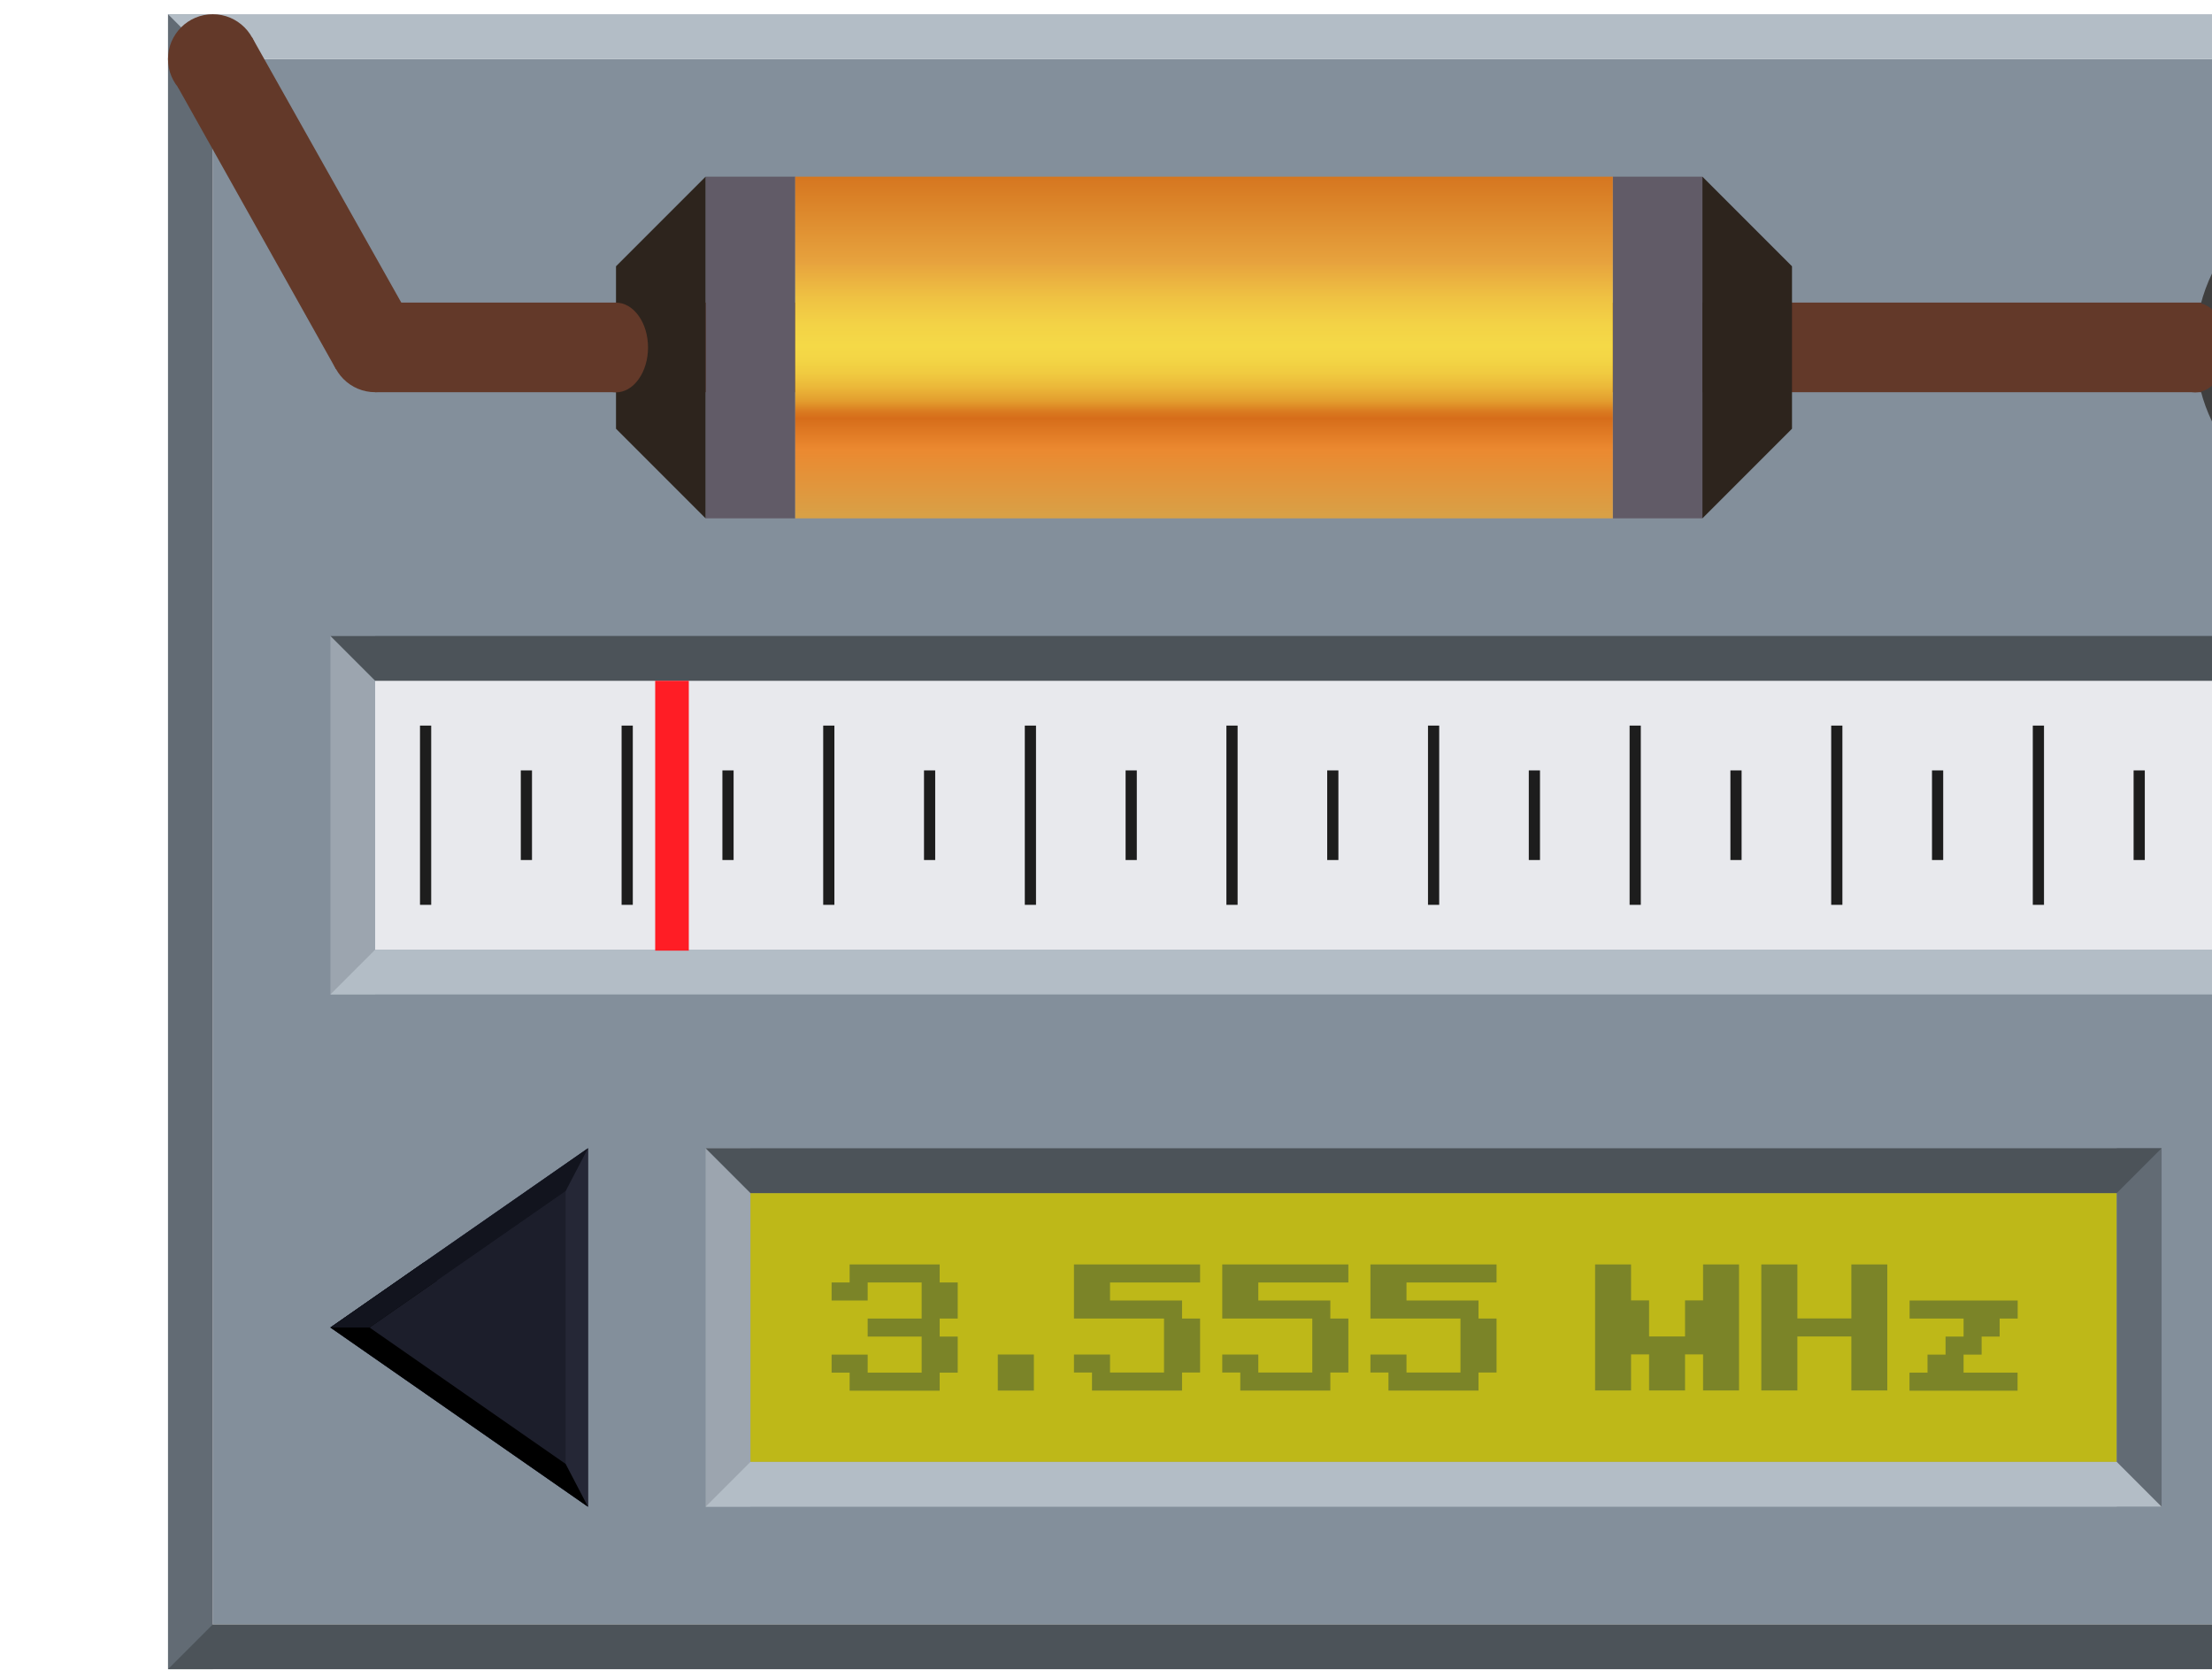
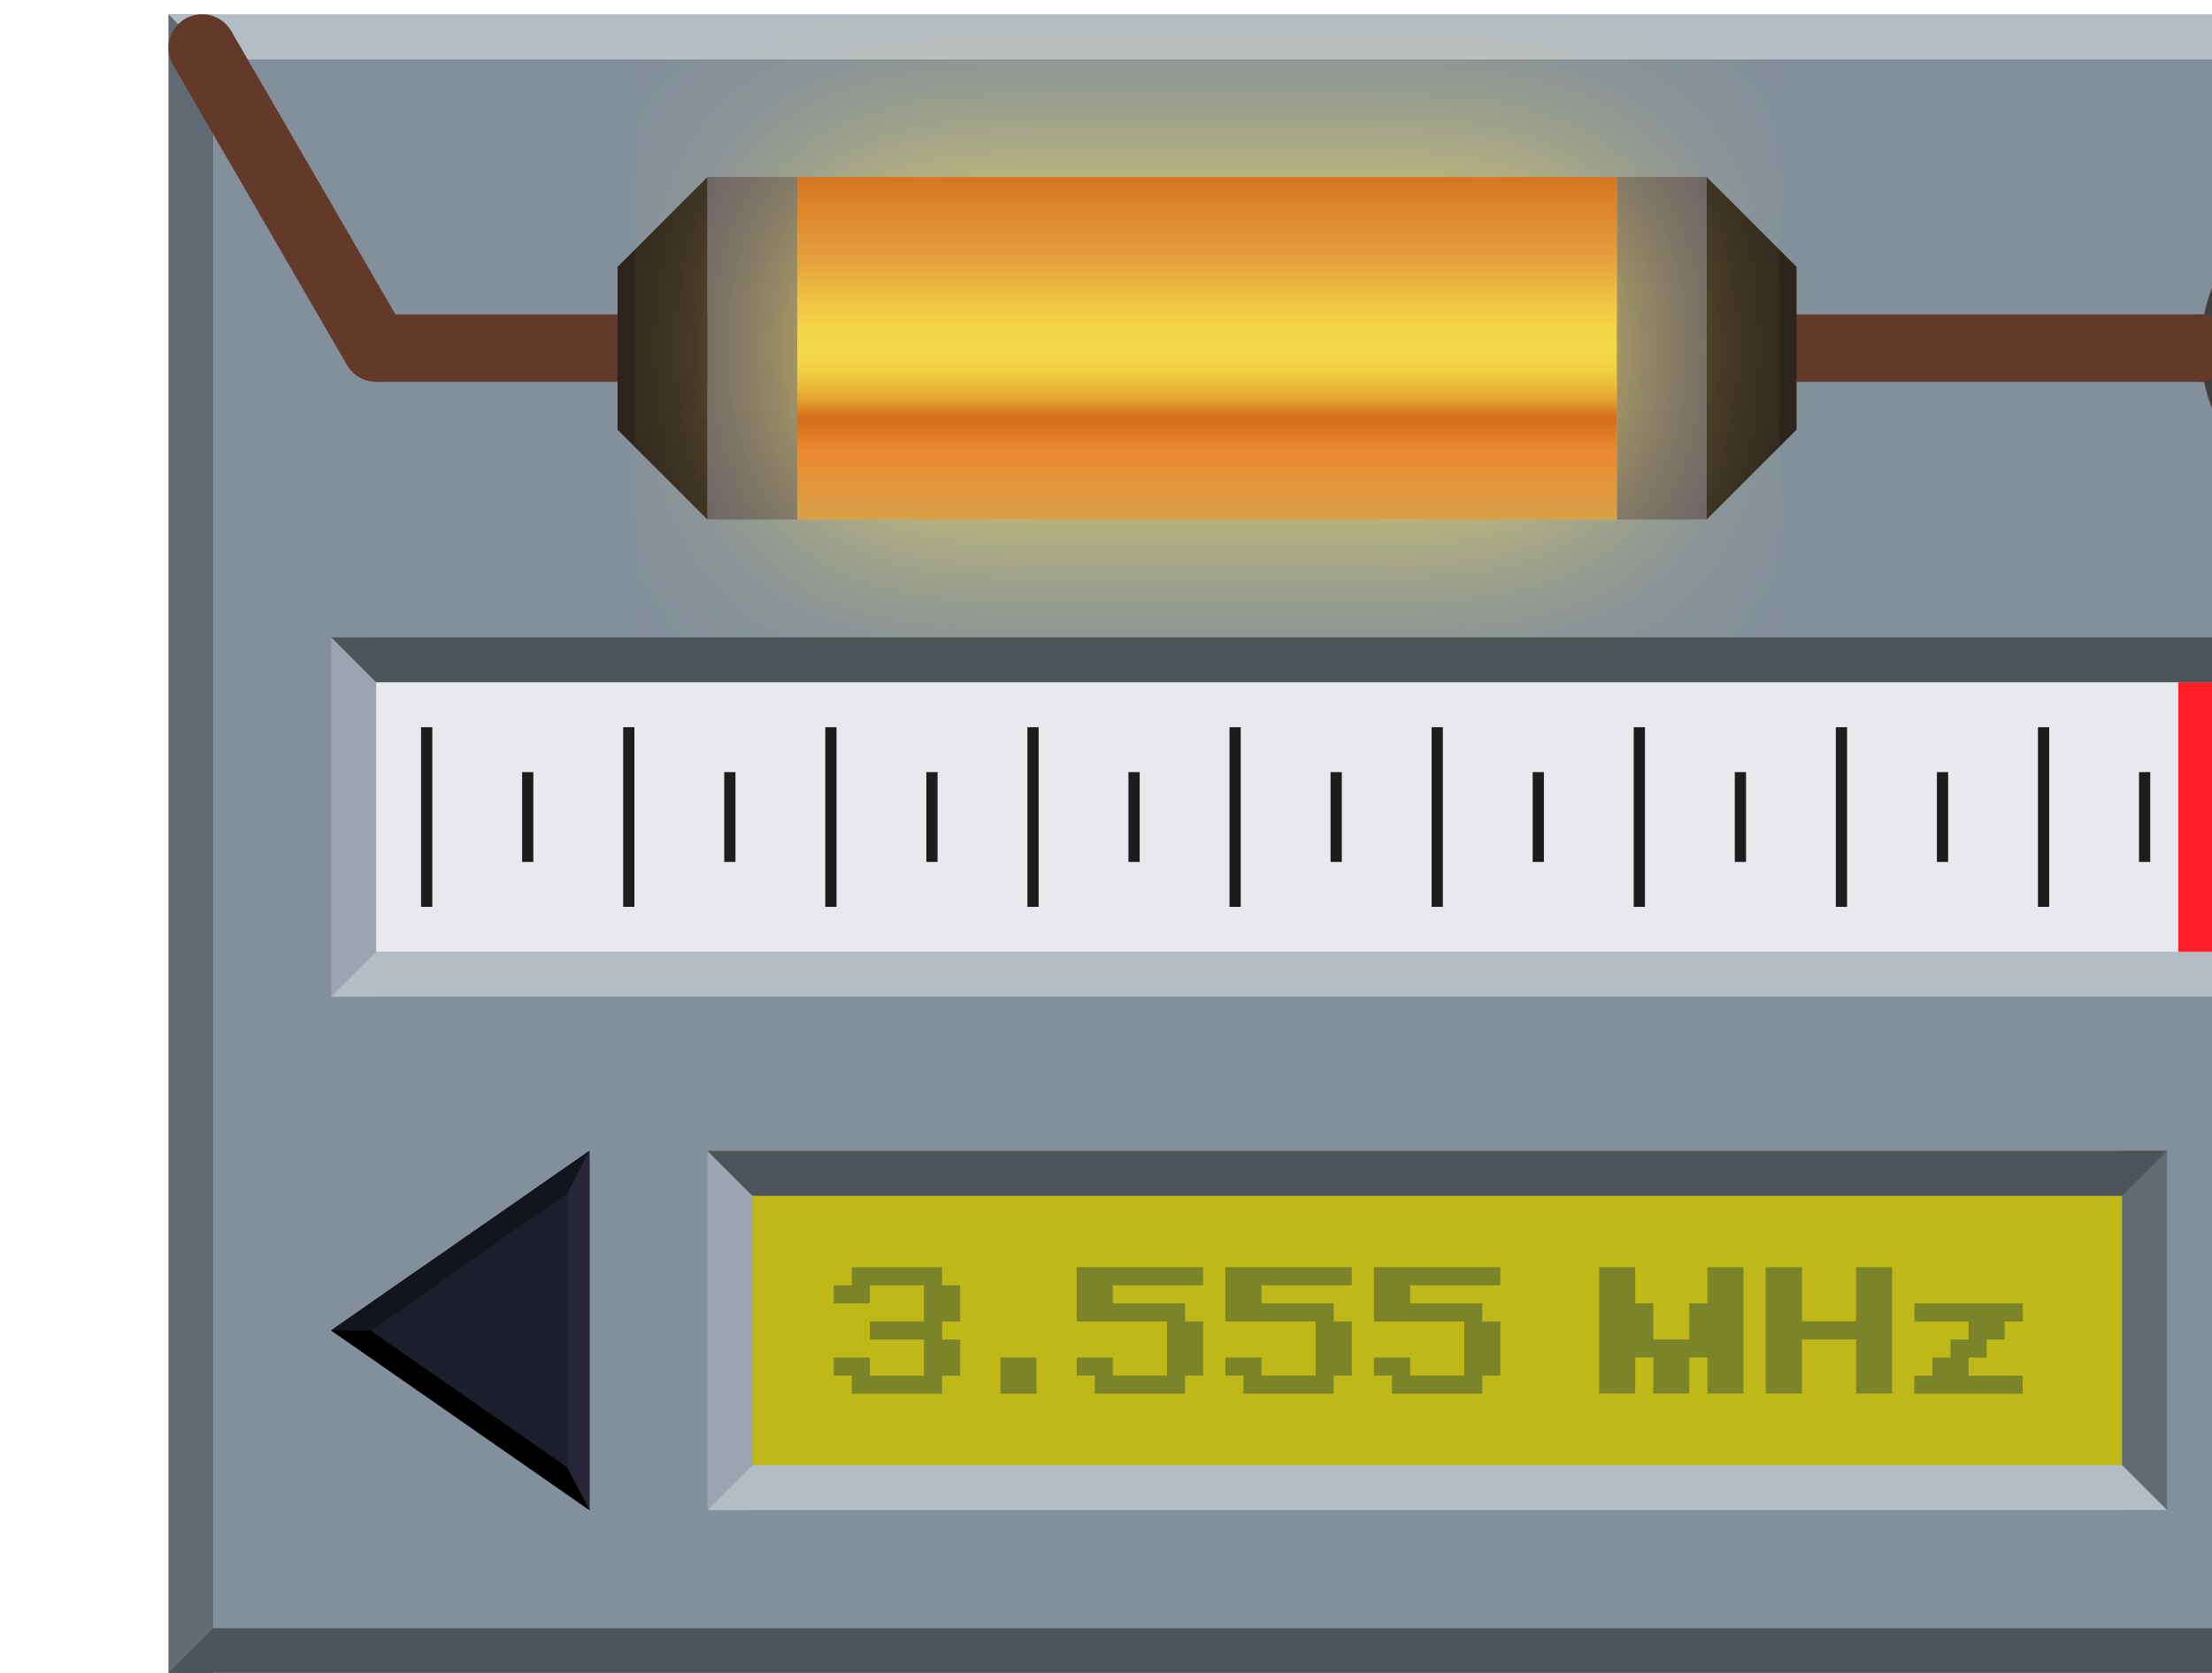
- <svg xmlns="http://www.w3.org/2000/svg" id="Ebene_2" data-name="Ebene 2" viewBox="0 0 197.5 149">
+ <svg xmlns="http://www.w3.org/2000/svg" id="Ebene_2" data-name="Ebene 2" viewBox="0 0 197 149">
  <defs>
    <clipPath id="clippath">
-       <rect id="Exportfläche" width="197.5" height="149" fill="none" />
+       <rect x="56.5" y="1.27" width="102" height="59.5" fill="none" />
    </clipPath>
    <linearGradient id="Unbenannter_Verlauf_41" data-name="Unbenannter Verlauf 41" x1="107.5" y1="15.56" x2="107.5" y2="46.24" gradientUnits="userSpaceOnUse">
      <stop offset="0" stop-color="#d5751f" />
      <stop offset=".26" stop-color="#e7a33e" />
      <stop offset=".27" stop-color="#e8a73e" />
      <stop offset=".36" stop-color="#efc243" />
      <stop offset=".44" stop-color="#f3d346" />
      <stop offset=".5" stop-color="#f5d947" />
      <stop offset=".54" stop-color="#f3d545" />
      <stop offset=".58" stop-color="#f0ca40" />
      <stop offset=".62" stop-color="#ebb739" />
      <stop offset=".66" stop-color="#e39d2e" />
      <stop offset=".69" stop-color="#da7b20" />
      <stop offset=".71" stop-color="#d66d1a" />
      <stop offset=".8" stop-color="#eb8930" />
      <stop offset="1" stop-color="#d8a147" />
    </linearGradient>
+     <filter id="outer-glow-1" x="44" y="-12" width="127" height="86" filterUnits="userSpaceOnUse">
+       <feOffset dx="0" dy="0" />
+       <feGaussianBlur result="blur" stdDeviation="9" />
+       <feFlood flood-color="#ebd660" flood-opacity="1" />
+       <feComposite in2="blur" operator="in" />
+       <feComposite in="SourceGraphic" />
+     </filter>
  </defs>
  <g id="Seite_25" data-name="Seite 25">
    <g id="_3555" data-name="3555">
-       <g clip-path="url(#clippath)">
-         <path id="Modul" d="M19,5.27v139.73h218V5.27H19ZM222.5,84.77H33.5v-24h189v24Z" fill="#838f9b" />
-         <g id="Rahmen_Modul" data-name="Rahmen Modul">
-           <rect id="Exportfläche-2" data-name="Exportfläche" x="15" y="1.27" width="4" height="147.73" fill="#626b74" />
-           <polygon points="241 1.27 15 1.27 19 5.27 237 5.27 241 1.27" fill="#b3bdc6" />
-           <polygon points="237 145 19 145 15 149 241 149 237 145" fill="#4c5359" />
+       <rect id="Exportfläche" width="197" height="149" fill="none" />
+       <polygon id="Modul" points="197 84.77 33.5 84.77 33.5 60.77 197 60.77 197 5.27 19 5.27 19 145 197 145 197 84.77" fill="#838f9b" />
+       <g id="Rahmen_Modul" data-name="Rahmen Modul">
+         <rect id="Links" x="15" y="1.27" width="4" height="147.73" fill="#626b74" />
+         <polygon id="Unten" points="19 145 15 149 197 149 197 145 19 145" fill="#4c5359" />
+         <polygon id="Oben" points="197 1.27 15 1.27 19 5.27 197 5.27 197 1.27" fill="#b3bdc6" />
+       </g>
+       <g id="Pfeil_Links" data-name="Pfeil Links">
+         <polygon points="29.5 118.5 52.5 134.5 52.5 102.5 29.5 118.5" fill="#1c1e2b" />
+         <path d="M50.5,106.33v24.34s-17.5-12.17-17.5-12.17l17.5-12.17M52.5,102.5l-23,16,23,16v-32h0Z" fill="#252736" />
+         <polygon points="33 118.5 39.01 114.32 37.86 112.68 29.5 118.5 52.5 134.5 50.5 130.67 33 118.5" />
+         <polygon points="33 118.5 50.5 106.33 52.5 102.5 29.5 118.5 33 118.5" fill="#12141e" />
+       </g>
+       <g id="Display">
+         <rect id="Display-2" data-name="Display" x="67" y="106.5" width="122" height="24" fill="#beb818" />
+         <g>
+           <rect x="69" y="106.5" width="118" height="24" fill="none" />
+           <path d="M74.25,114.48h1.61v-1.61h8.04v1.61h1.61v3.22h-1.61v1.61h1.61v3.22h-1.61v1.61h-8.04v-1.61h-1.61v-1.61h3.22v1.61h4.82v-3.22h-4.82v-1.61h4.82v-3.22h-4.82v1.61h-3.22v-1.61Z" fill="#7b8428" />
+           <path d="M89.09,120.91h3.22v3.22h-3.22v-3.22Z" fill="#7b8428" />
+           <path d="M95.9,112.87h11.25v1.61h-8.04v1.61h6.43v1.61h1.61v4.82h-1.61v1.61h-8.04v-1.61h-1.61v-1.61h3.22v1.61h4.82v-4.82h-8.04v-4.82Z" fill="#7b8428" />
+           <path d="M109.14,112.87h11.25v1.61h-8.04v1.61h6.43v1.61h1.61v4.82h-1.61v1.61h-8.04v-1.61h-1.61v-1.61h3.22v1.61h4.82v-4.82h-8.04v-4.82Z" fill="#7b8428" />
+           <path d="M122.37,112.87h11.25v1.61h-8.04v1.61h6.43v1.61h1.61v4.82h-1.61v1.61h-8.04v-1.61h-1.61v-1.61h3.22v1.61h4.82v-4.82h-8.04v-4.82Z" fill="#7b8428" />
+           <path d="M142.42,112.87h3.21v3.21h1.61v3.22h3.21v-3.22h1.61v-3.21h3.21v11.25h-3.21v-3.22h-1.61v3.22h-3.21v-3.22h-1.61v3.22h-3.21v-11.25Z" fill="#7b8428" />
+           <path d="M157.26,112.87h3.22v4.82h4.82v-4.82h3.21v11.25h-3.21v-4.82h-4.82v4.82h-3.22v-11.25Z" fill="#7b8428" />
+           <path d="M170.5,116.09h9.65v1.61h-1.61v1.61h-1.61v1.61h-1.61v1.61h4.82v1.61h-9.65v-1.61h1.61v-1.61h1.61v-1.61h1.61v-1.61h-4.82v-1.61Z" fill="#7b8428" />
        </g>
-         <g id="Pfeil_Links" data-name="Pfeil Links">
-           <polygon points="29.5 118.5 52.5 134.5 52.5 102.5 29.5 118.5" fill="#1c1e2b" />
-           <path d="M50.5,106.33v24.34s-17.5-12.17-17.5-12.17l17.5-12.17M52.5,102.5l-23,16,23,16v-32h0Z" fill="#252736" />
-           <polygon points="33 118.5 39.01 114.32 37.86 112.68 29.5 118.5 52.5 134.5 50.5 130.67 33 118.5" />
-           <polygon points="33 118.5 50.5 106.33 52.5 102.5 29.5 118.5 33 118.5" fill="#12141e" />
+         <g id="Kante_Display" data-name="Kante Display">
+           <rect x="63" y="102.5" width="4" height="32" fill="#9ca5af" />
+           <rect x="189" y="102.5" width="4" height="32" fill="#626b74" />
+           <polygon points="193 134.5 63 134.5 67 130.5 189 130.5 193 134.5" fill="#b3bdc6" />
+           <polygon points="189 106.5 67 106.5 63 102.5 193 102.5 189 106.5" fill="#4c5359" />
        </g>
-         <g id="Display">
-           <rect id="Display-2" data-name="Display" x="67" y="106.5" width="122" height="24" fill="#beb818" />
-           <g>
-             <rect x="69" y="106.5" width="118" height="24" fill="none" />
-             <path d="M74.25,114.48h1.61v-1.61h8.04v1.61h1.61v3.22h-1.61v1.61h1.61v3.22h-1.61v1.61h-8.04v-1.61h-1.61v-1.61h3.22v1.61h4.82v-3.22h-4.82v-1.61h4.82v-3.22h-4.82v1.61h-3.22v-1.61Z" fill="#7b8428" />
-             <path d="M89.09,120.91h3.22v3.22h-3.22v-3.22Z" fill="#7b8428" />
-             <path d="M95.9,112.87h11.25v1.61h-8.04v1.61h6.43v1.61h1.61v4.82h-1.61v1.61h-8.04v-1.61h-1.61v-1.61h3.22v1.61h4.82v-4.82h-8.04v-4.82Z" fill="#7b8428" />
-             <path d="M109.14,112.87h11.25v1.61h-8.04v1.61h6.43v1.61h1.61v4.82h-1.61v1.61h-8.04v-1.61h-1.61v-1.61h3.22v1.61h4.82v-4.82h-8.04v-4.82Z" fill="#7b8428" />
-             <path d="M122.37,112.87h11.25v1.61h-8.04v1.61h6.43v1.61h1.61v4.82h-1.61v1.61h-8.04v-1.61h-1.61v-1.61h3.22v1.61h4.82v-4.82h-8.04v-4.82Z" fill="#7b8428" />
-             <path d="M142.42,112.87h3.21v3.21h1.61v3.22h3.21v-3.22h1.61v-3.21h3.21v11.25h-3.21v-3.22h-1.61v3.22h-3.21v-3.22h-1.61v3.22h-3.21v-11.25Z" fill="#7b8428" />
-             <path d="M157.26,112.87h3.22v4.82h4.82v-4.82h3.21v11.25h-3.21v-4.82h-4.82v4.82h-3.22v-11.25Z" fill="#7b8428" />
-             <path d="M170.5,116.09h9.65v1.61h-1.61v1.61h-1.61v1.61h-1.61v1.61h4.82v1.61h-9.65v-1.61h1.61v-1.61h1.61v-1.61h1.61v-1.61h-4.82v-1.61Z" fill="#7b8428" />
-           </g>
-           <g id="Kante_Display" data-name="Kante Display">
-             <rect x="63" y="102.5" width="4" height="32" fill="#9ca5af" />
-             <rect x="189" y="102.5" width="4" height="32" fill="#626b74" />
-             <polygon points="193 134.5 63 134.5 67 130.5 189 130.5 193 134.5" fill="#b3bdc6" />
-             <polygon points="189 106.5 67 106.5 63 102.5 193 102.5 189 106.5" fill="#4c5359" />
-           </g>
+       </g>
+       <g id="Skala">
+         <rect x="33.5" y="60.77" width="163.5" height="24" fill="#e8e9ed" />
+         <rect x="29.5" y="56.77" width="4" height="32" fill="#9ca5af" />
+         <polygon points="197 84.77 33.5 84.77 29.5 88.77 197 88.77 197 84.77" fill="#b3bdc6" />
+         <line x1="38" y1="64.77" x2="38" y2="80.77" fill="none" stroke="#1d1d1d" stroke-miterlimit="10" />
+         <line x1="47" y1="68.77" x2="47" y2="76.77" fill="none" stroke="#1d1d1d" stroke-miterlimit="10" />
+         <line x1="56" y1="64.77" x2="56" y2="80.77" fill="none" stroke="#1d1d1d" stroke-miterlimit="10" />
+         <line x1="65" y1="68.77" x2="65" y2="76.77" fill="none" stroke="#1d1d1d" stroke-miterlimit="10" />
+         <line x1="74" y1="64.77" x2="74" y2="80.77" fill="none" stroke="#1d1d1d" stroke-miterlimit="10" />
+         <line x1="83" y1="68.77" x2="83" y2="76.77" fill="none" stroke="#1d1d1d" stroke-miterlimit="10" />
+         <line x1="92" y1="64.77" x2="92" y2="80.77" fill="none" stroke="#1d1d1d" stroke-miterlimit="10" />
+         <line x1="101" y1="68.77" x2="101" y2="76.77" fill="none" stroke="#1d1d1d" stroke-miterlimit="10" />
+         <line x1="110" y1="64.77" x2="110" y2="80.77" fill="none" stroke="#1d1d1d" stroke-miterlimit="10" />
+         <line x1="119" y1="68.77" x2="119" y2="76.77" fill="none" stroke="#1d1d1d" stroke-miterlimit="10" />
+         <line x1="128" y1="64.77" x2="128" y2="80.77" fill="none" stroke="#1d1d1d" stroke-miterlimit="10" />
+         <line x1="137" y1="68.77" x2="137" y2="76.77" fill="none" stroke="#1d1d1d" stroke-miterlimit="10" />
+         <line x1="146" y1="64.77" x2="146" y2="80.77" fill="none" stroke="#1d1d1d" stroke-miterlimit="10" />
+         <line x1="155" y1="68.77" x2="155" y2="76.77" fill="none" stroke="#1d1d1d" stroke-miterlimit="10" />
+         <line x1="164" y1="64.77" x2="164" y2="80.77" fill="none" stroke="#1d1d1d" stroke-miterlimit="10" />
+         <line x1="173" y1="68.77" x2="173" y2="76.77" fill="none" stroke="#1d1d1d" stroke-miterlimit="10" />
+         <line x1="182" y1="64.77" x2="182" y2="80.77" fill="none" stroke="#1d1d1d" stroke-miterlimit="10" />
+         <line x1="191" y1="68.77" x2="191" y2="76.77" fill="none" stroke="#1d1d1d" stroke-miterlimit="10" />
+       </g>
+       <g id="Widerstand">
+         <rect x="33.5" y="28.01" width="163.5" height="6" fill="#633929" />
+         <rect x="63" y="15.77" width="8" height="30.5" fill="#615b67" />
+         <polygon points="63 46.27 55 38.27 55 23.77 63 15.77 63 46.27" fill="#2d241d" />
+         <rect x="144" y="15.77" width="8" height="30.5" fill="#615b67" />
+         <polygon points="152 46.27 160 38.27 160 23.77 152 15.77 152 46.27" fill="#2d241d" />
+         <g clip-path="url(#clippath)">
+           <rect x="71" y="15.77" width="73" height="30.5" fill="url(#Unbenannter_Verlauf_41)" filter="url(#outer-glow-1)" />
        </g>
-         <g id="Skala">
-           <rect x="29.5" y="56.77" width="4" height="32" fill="#9ca5af" />
-           <polygon points="226.5 88.77 29.5 88.77 33.5 84.77 222.5 84.77 226.5 88.77" fill="#b3bdc6" />
-           <rect x="33.5" y="60.77" width="189" height="24" fill="#e8e9ed" />
-           <line x1="38" y1="64.77" x2="38" y2="80.77" fill="none" stroke="#1d1d1d" stroke-miterlimit="10" />
-           <line x1="47" y1="68.77" x2="47" y2="76.77" fill="none" stroke="#1d1d1d" stroke-miterlimit="10" />
-           <line x1="56" y1="64.77" x2="56" y2="80.77" fill="none" stroke="#1d1d1d" stroke-miterlimit="10" />
-           <line x1="65" y1="68.77" x2="65" y2="76.77" fill="none" stroke="#1d1d1d" stroke-miterlimit="10" />
-           <line x1="74" y1="64.77" x2="74" y2="80.77" fill="none" stroke="#1d1d1d" stroke-miterlimit="10" />
-           <line x1="83" y1="68.77" x2="83" y2="76.77" fill="none" stroke="#1d1d1d" stroke-miterlimit="10" />
-           <line x1="92" y1="64.77" x2="92" y2="80.77" fill="none" stroke="#1d1d1d" stroke-miterlimit="10" />
-           <line x1="101" y1="68.77" x2="101" y2="76.77" fill="none" stroke="#1d1d1d" stroke-miterlimit="10" />
-           <line x1="110" y1="64.77" x2="110" y2="80.77" fill="none" stroke="#1d1d1d" stroke-miterlimit="10" />
-           <line x1="119" y1="68.77" x2="119" y2="76.77" fill="none" stroke="#1d1d1d" stroke-miterlimit="10" />
-           <line x1="128" y1="64.77" x2="128" y2="80.77" fill="none" stroke="#1d1d1d" stroke-miterlimit="10" />
-           <line x1="137" y1="68.77" x2="137" y2="76.77" fill="none" stroke="#1d1d1d" stroke-miterlimit="10" />
-           <line x1="146" y1="64.77" x2="146" y2="80.77" fill="none" stroke="#1d1d1d" stroke-miterlimit="10" />
-           <line x1="155" y1="68.77" x2="155" y2="76.77" fill="none" stroke="#1d1d1d" stroke-miterlimit="10" />
-           <line x1="164" y1="64.77" x2="164" y2="80.77" fill="none" stroke="#1d1d1d" stroke-miterlimit="10" />
-           <line x1="173" y1="68.77" x2="173" y2="76.77" fill="none" stroke="#1d1d1d" stroke-miterlimit="10" />
-           <line x1="182" y1="64.77" x2="182" y2="80.77" fill="none" stroke="#1d1d1d" stroke-miterlimit="10" />
-           <line x1="191" y1="68.77" x2="191" y2="76.77" fill="none" stroke="#1d1d1d" stroke-miterlimit="10" />
-         </g>
-         <g id="Widerstand">
-           <rect x="33.5" y="27.01" width="167.21" height="8" fill="#633929" />
-           <rect x="63" y="15.77" width="8" height="30.5" fill="#615b67" />
-           <polygon points="63 46.27 55 38.27 55 23.77 63 15.77 63 46.27" fill="#2d241d" />
-           <rect x="144" y="15.77" width="8" height="30.5" fill="#615b67" />
-           <polygon points="152 46.27 160 38.27 160 23.77 152 15.77 152 46.27" fill="#2d241d" />
-           <rect x="71" y="15.77" width="73" height="30.5" fill="url(#Unbenannter_Verlauf_41)" />
-           <circle cx="33.5" cy="31.01" r="4" fill="#633929" />
-           <circle cx="19" cy="5.27" r="4" fill="#633929" />
-           <polygon points="29.99 32.94 15.86 7.74 22.49 3.31 37.1 29.27 29.99 32.94" fill="#633929" />
-           <path d="M57.02,28.19c1.12,1.56,1.12,4.09,0,5.66s-2.93,1.56-4.04,0-1.12-4.09,0-5.66,2.93-1.56,4.04,0Z" fill="#633929" />
-         </g>
-         <g id="LED_Weiss" data-name="LED Weiss">
-           <circle id="Aussen" cx="211.25" cy="31.02" r="15.25" fill="#3f3f3f" />
-         </g>
-         <path d="M198.02,28.19c1.12,1.56,1.12,4.09,0,5.66s-2.93,1.56-4.04,0-1.12-4.09,0-5.66,2.93-1.56,4.04,0Z" fill="#633929" />
-         <polygon points="222.5 60.77 33.5 60.77 29.5 56.77 226.5 56.77 222.5 60.77" fill="#4c5359" />
-         <line x1="60" y1="60.77" x2="60" y2="84.86" fill="none" stroke="#ff1d25" stroke-miterlimit="10" stroke-width="3" />
+         <circle cx="33.5" cy="31.01" r="3" fill="#633929" />
+         <circle cx="18" cy="4.27" r="3" fill="#633929" />
+         <polygon points="30.93 32.56 15.41 5.77 20.59 2.76 36.16 29.63 30.93 32.56" fill="#633929" />
      </g>
+       <path d="M197,25.62c-.64,1.68-1,3.49-1,5.39s.36,3.71,1,5.39v-10.79Z" fill="#3f3f3f" />
+       <path d="M197,28.21c-1.02-.4-2.2-.18-3.02.68-1.12,1.17-1.12,3.07,0,4.24.82.86,2,1.08,3.02.68v-5.61Z" fill="#633929" />
+       <rect x="194" y="60.77" width="3" height="24" fill="#ff1d25" />
+       <polygon points="197 56.77 29.5 56.77 33.5 60.77 197 60.77 197 56.77" fill="#4c5359" />
    </g>
  </g>
</svg>
